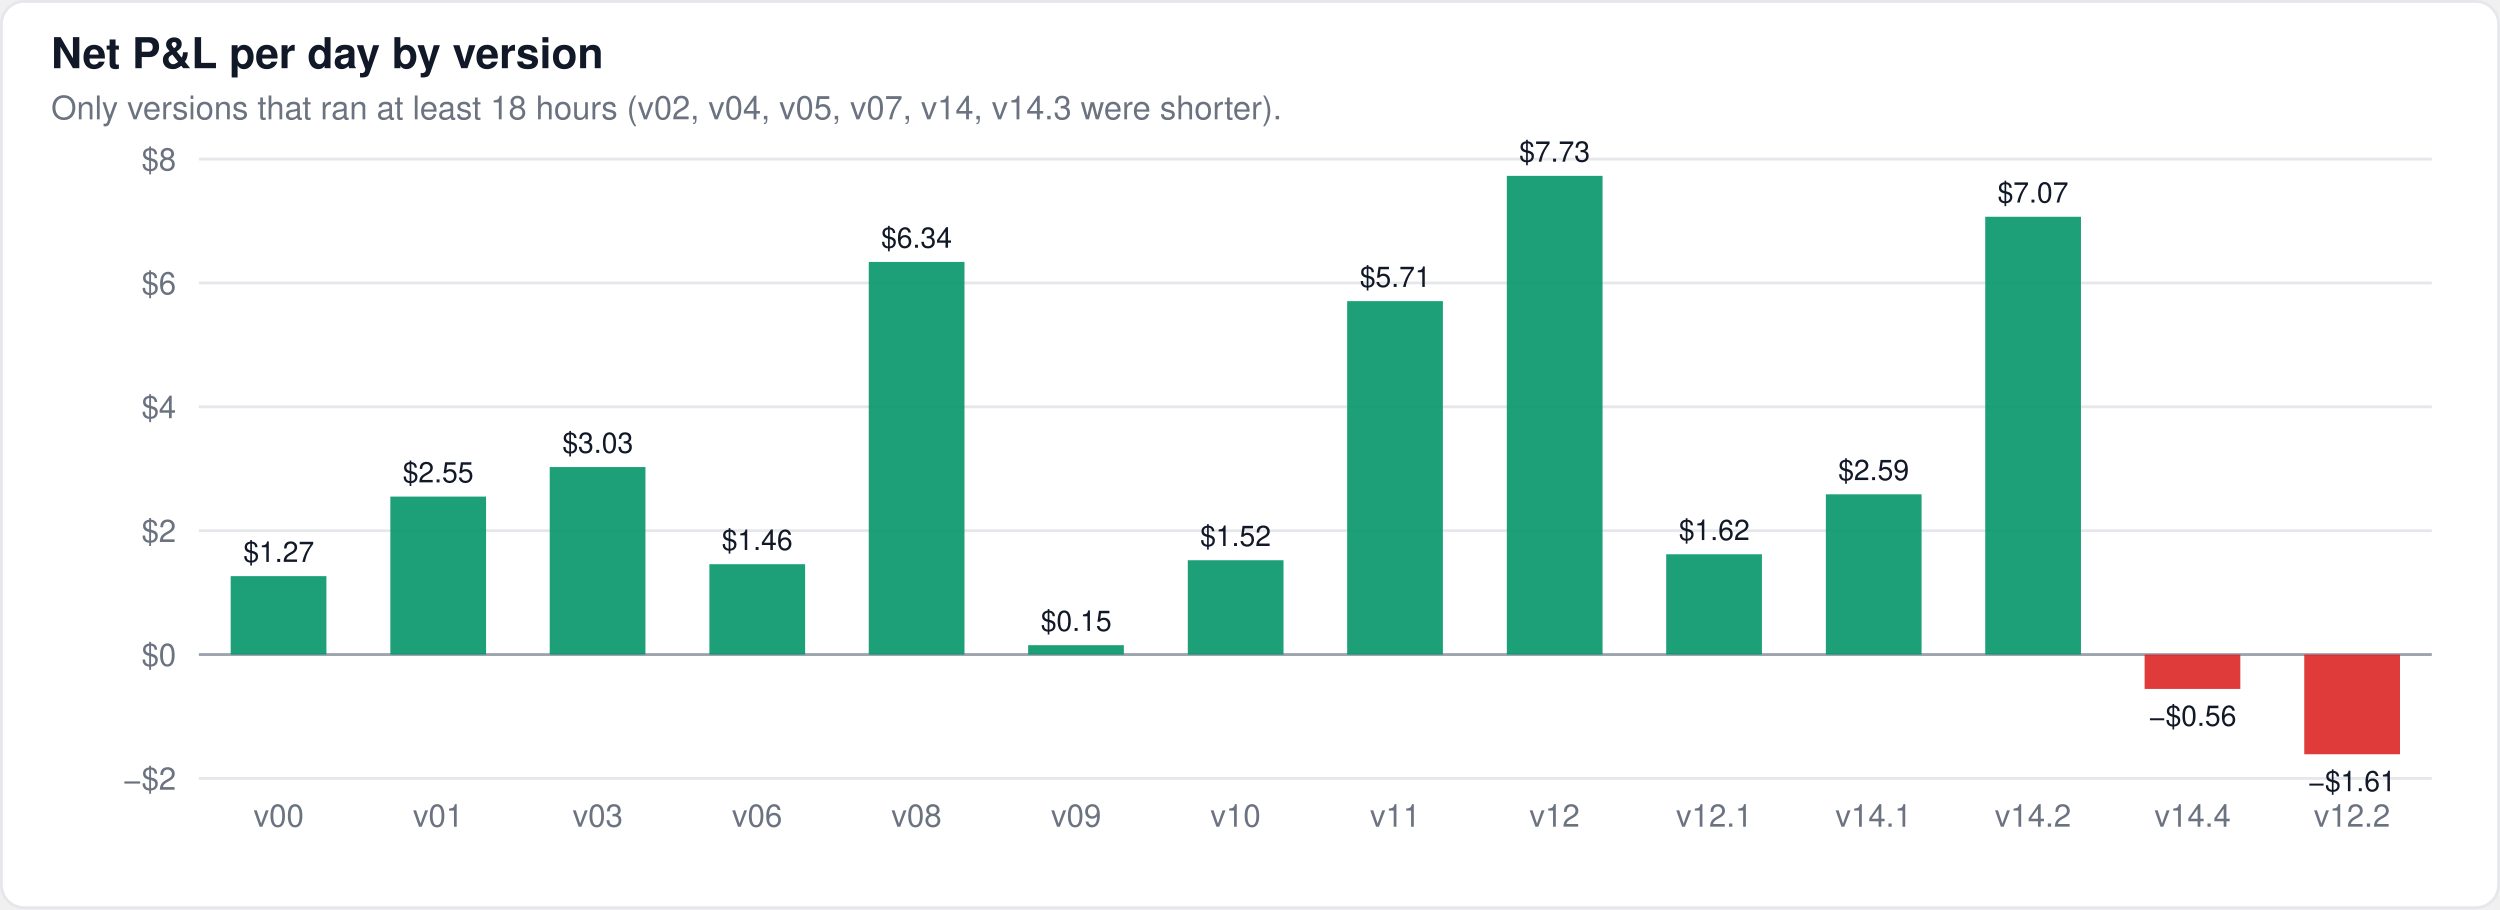
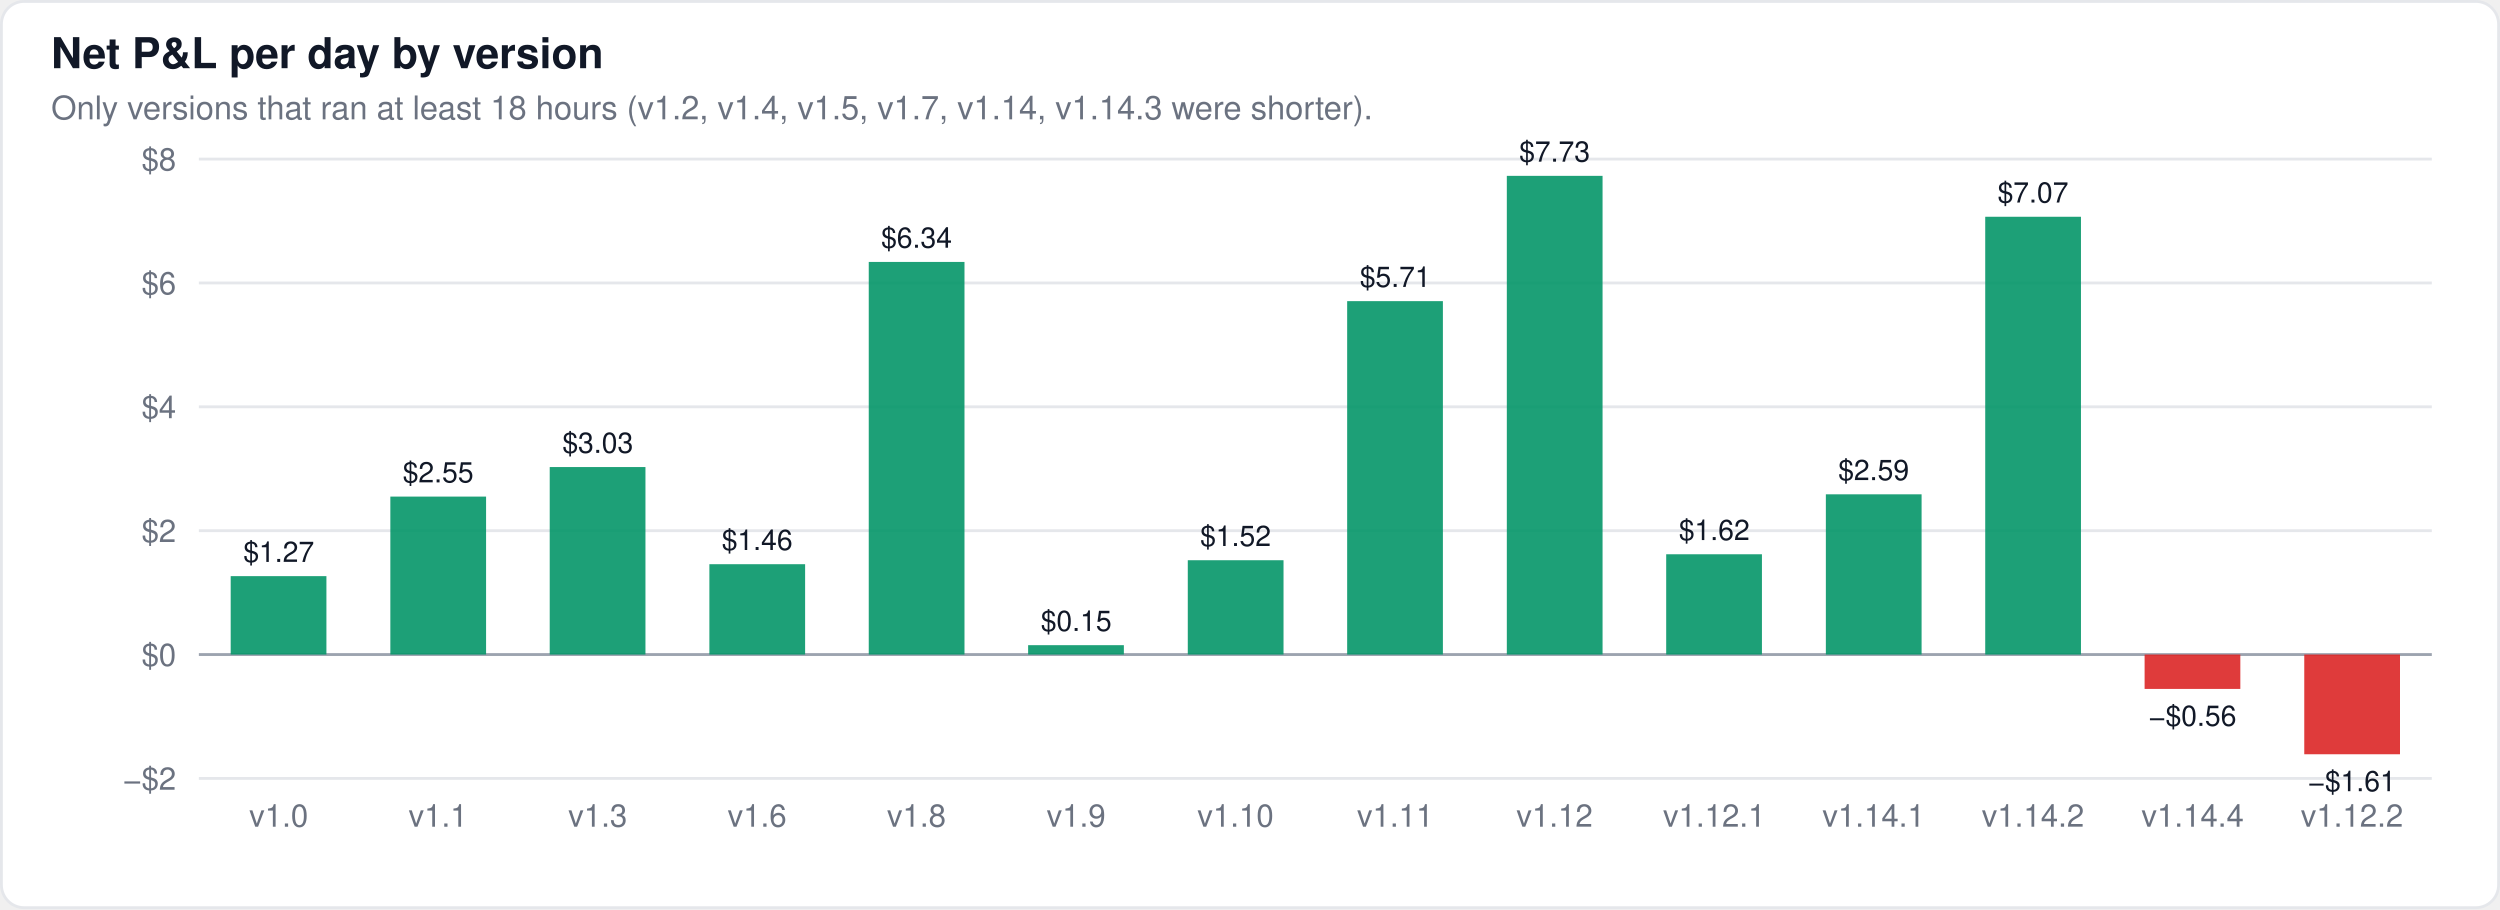
<svg xmlns="http://www.w3.org/2000/svg" width="880" height="320" viewBox="0 0 880 320" font-family="-apple-system,BlinkMacSystemFont,Segoe UI,Helvetica,Arial,sans-serif">
  <rect x="0.5" y="0.5" width="879" height="319" rx="8" fill="#ffffff" stroke="#e5e7eb" />
  <text x="18" y="24" font-size="15" font-weight="600" fill="#111827">Net P&amp;L per day by version</text>
-   <text x="18" y="42" font-size="11.5" fill="#6b7280">Only versions that ran at least 18 hours (v02, v04, v05, v07, v14, v14.3 were shorter).</text>
+   <text x="18" y="42" font-size="11.5" fill="#6b7280">Only versions that ran at least 18 hours (v1.2, v1.4, v1.5, v1.7, v1.14, v1.14.3 were shorter).</text>
  <line x1="70" x2="856" y1="274.0" y2="274.0" stroke="#e5e7eb" stroke-width="1" />
  <text x="62" y="278.0" font-size="11" text-anchor="end" fill="#6b7280">−$2</text>
  <line x1="70" x2="856" y1="230.4" y2="230.4" stroke="#9ca3af" stroke-width="1" />
  <text x="62" y="234.4" font-size="11" text-anchor="end" fill="#6b7280">$0</text>
  <line x1="70" x2="856" y1="186.8" y2="186.8" stroke="#e5e7eb" stroke-width="1" />
  <text x="62" y="190.8" font-size="11" text-anchor="end" fill="#6b7280">$2</text>
  <line x1="70" x2="856" y1="143.2" y2="143.2" stroke="#e5e7eb" stroke-width="1" />
  <text x="62" y="147.2" font-size="11" text-anchor="end" fill="#6b7280">$4</text>
  <line x1="70" x2="856" y1="99.6" y2="99.6" stroke="#e5e7eb" stroke-width="1" />
  <text x="62" y="103.6" font-size="11" text-anchor="end" fill="#6b7280">$6</text>
  <line x1="70" x2="856" y1="56.0" y2="56.0" stroke="#e5e7eb" stroke-width="1" />
  <text x="62" y="60.0" font-size="11" text-anchor="end" fill="#6b7280">$8</text>
  <rect x="81.2" y="202.8" width="33.7" height="27.6" fill="#059669" fill-opacity="0.9" />
  <text x="98.1" y="197.8" font-size="10" text-anchor="middle" fill="#111827" font-weight="400">$1.27</text>
  <rect x="137.4" y="174.8" width="33.7" height="55.6" fill="#059669" fill-opacity="0.9" />
  <text x="154.2" y="169.8" font-size="10" text-anchor="middle" fill="#111827" font-weight="400">$2.55</text>
  <rect x="193.5" y="164.4" width="33.7" height="66.0" fill="#059669" fill-opacity="0.9" />
  <text x="210.4" y="159.4" font-size="10" text-anchor="middle" fill="#111827" font-weight="400">$3.03</text>
  <rect x="249.7" y="198.6" width="33.7" height="31.8" fill="#059669" fill-opacity="0.9" />
  <text x="266.5" y="193.6" font-size="10" text-anchor="middle" fill="#111827" font-weight="400">$1.46</text>
  <rect x="305.8" y="92.2" width="33.7" height="138.2" fill="#059669" fill-opacity="0.9" />
  <text x="322.6" y="87.2" font-size="10" text-anchor="middle" fill="#111827" font-weight="400">$6.34</text>
  <rect x="361.9" y="227.1" width="33.7" height="3.3" fill="#059669" fill-opacity="0.9" />
  <text x="378.8" y="222.1" font-size="10" text-anchor="middle" fill="#111827" font-weight="400">$0.15</text>
  <rect x="418.1" y="197.2" width="33.7" height="33.2" fill="#059669" fill-opacity="0.9" />
  <text x="434.9" y="192.2" font-size="10" text-anchor="middle" fill="#111827" font-weight="400">$1.52</text>
  <rect x="474.2" y="106.0" width="33.7" height="124.4" fill="#059669" fill-opacity="0.9" />
  <text x="491.1" y="101.0" font-size="10" text-anchor="middle" fill="#111827" font-weight="400">$5.71</text>
  <rect x="530.4" y="61.9" width="33.7" height="168.5" fill="#059669" fill-opacity="0.9" />
  <text x="547.2" y="56.9" font-size="10" text-anchor="middle" fill="#111827" font-weight="400">$7.73</text>
  <rect x="586.5" y="195.1" width="33.7" height="35.3" fill="#059669" fill-opacity="0.9" />
  <text x="603.4" y="190.1" font-size="10" text-anchor="middle" fill="#111827" font-weight="400">$1.62</text>
  <rect x="642.7" y="174.0" width="33.7" height="56.4" fill="#059669" fill-opacity="0.9" />
  <text x="659.5" y="169.0" font-size="10" text-anchor="middle" fill="#111827" font-weight="400">$2.59</text>
  <rect x="698.8" y="76.3" width="33.7" height="154.1" fill="#059669" fill-opacity="0.9" />
  <text x="715.6" y="71.3" font-size="10" text-anchor="middle" fill="#111827" font-weight="400">$7.07</text>
  <rect x="754.9" y="230.4" width="33.7" height="12.1" fill="#dc2626" fill-opacity="0.9" />
  <text x="771.8" y="255.5" font-size="10" text-anchor="middle" fill="#111827" font-weight="400">−$0.56</text>
  <rect x="811.1" y="230.4" width="33.7" height="35.1" fill="#dc2626" fill-opacity="0.9" />
  <text x="827.9" y="278.5" font-size="10" text-anchor="middle" fill="#111827" font-weight="400">−$1.61</text>
-   <text x="98.1" y="291" font-size="11" text-anchor="middle" fill="#6b7280">v00</text>
-   <text x="154.2" y="291" font-size="11" text-anchor="middle" fill="#6b7280">v01</text>
-   <text x="210.4" y="291" font-size="11" text-anchor="middle" fill="#6b7280">v03</text>
-   <text x="266.5" y="291" font-size="11" text-anchor="middle" fill="#6b7280">v06</text>
-   <text x="322.6" y="291" font-size="11" text-anchor="middle" fill="#6b7280">v08</text>
-   <text x="378.8" y="291" font-size="11" text-anchor="middle" fill="#6b7280">v09</text>
-   <text x="434.9" y="291" font-size="11" text-anchor="middle" fill="#6b7280">v10</text>
-   <text x="491.1" y="291" font-size="11" text-anchor="middle" fill="#6b7280">v11</text>
-   <text x="547.2" y="291" font-size="11" text-anchor="middle" fill="#6b7280">v12</text>
-   <text x="603.4" y="291" font-size="11" text-anchor="middle" fill="#6b7280">v12.1</text>
-   <text x="659.5" y="291" font-size="11" text-anchor="middle" fill="#6b7280">v14.1</text>
-   <text x="715.6" y="291" font-size="11" text-anchor="middle" fill="#6b7280">v14.2</text>
-   <text x="771.8" y="291" font-size="11" text-anchor="middle" fill="#6b7280">v14.4</text>
-   <text x="827.9" y="291" font-size="11" text-anchor="middle" fill="#6b7280">v12.2</text>
+   <text x="98.1" y="291" font-size="11" text-anchor="middle" fill="#6b7280">v1.0</text>
+   <text x="154.2" y="291" font-size="11" text-anchor="middle" fill="#6b7280">v1.1</text>
+   <text x="210.4" y="291" font-size="11" text-anchor="middle" fill="#6b7280">v1.3</text>
+   <text x="266.5" y="291" font-size="11" text-anchor="middle" fill="#6b7280">v1.6</text>
+   <text x="322.6" y="291" font-size="11" text-anchor="middle" fill="#6b7280">v1.8</text>
+   <text x="378.8" y="291" font-size="11" text-anchor="middle" fill="#6b7280">v1.9</text>
+   <text x="434.9" y="291" font-size="11" text-anchor="middle" fill="#6b7280">v1.10</text>
+   <text x="491.1" y="291" font-size="11" text-anchor="middle" fill="#6b7280">v1.11</text>
+   <text x="547.2" y="291" font-size="11" text-anchor="middle" fill="#6b7280">v1.12</text>
+   <text x="603.4" y="291" font-size="11" text-anchor="middle" fill="#6b7280">v1.12.1</text>
+   <text x="659.5" y="291" font-size="11" text-anchor="middle" fill="#6b7280">v1.14.1</text>
+   <text x="715.6" y="291" font-size="11" text-anchor="middle" fill="#6b7280">v1.14.2</text>
+   <text x="771.8" y="291" font-size="11" text-anchor="middle" fill="#6b7280">v1.14.4</text>
+   <text x="827.9" y="291" font-size="11" text-anchor="middle" fill="#6b7280">v1.12.2</text>
</svg>
